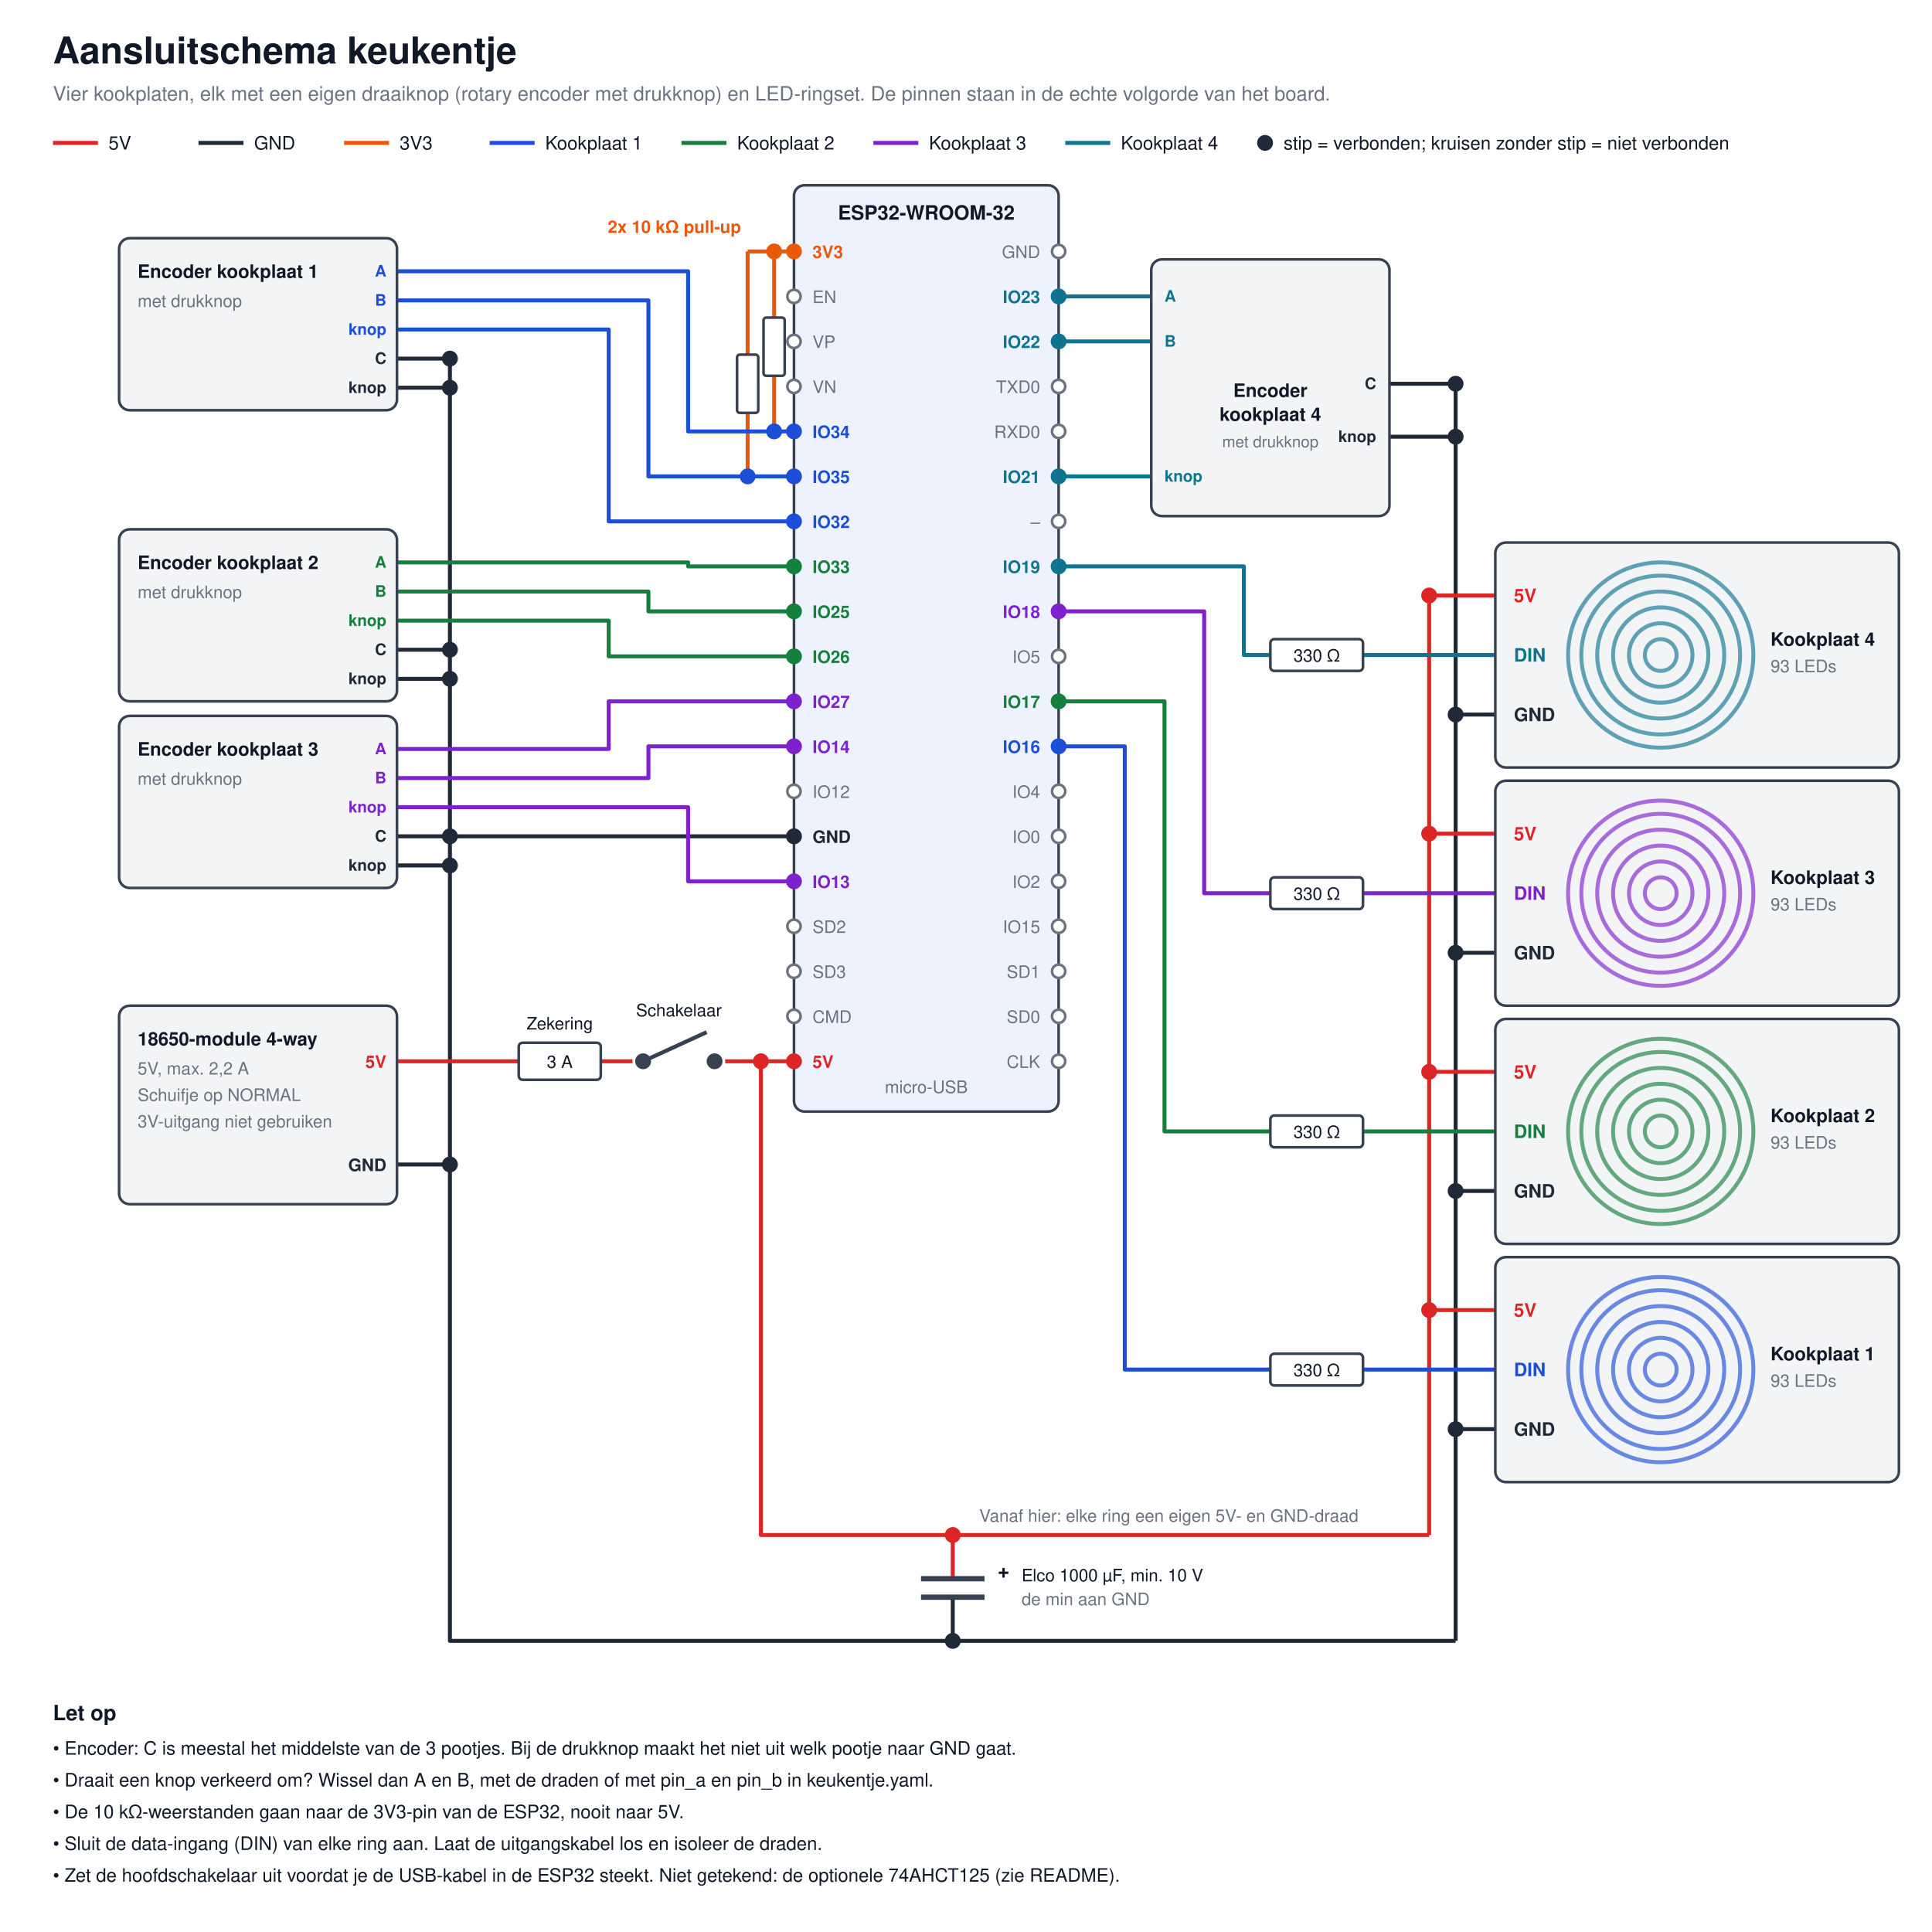
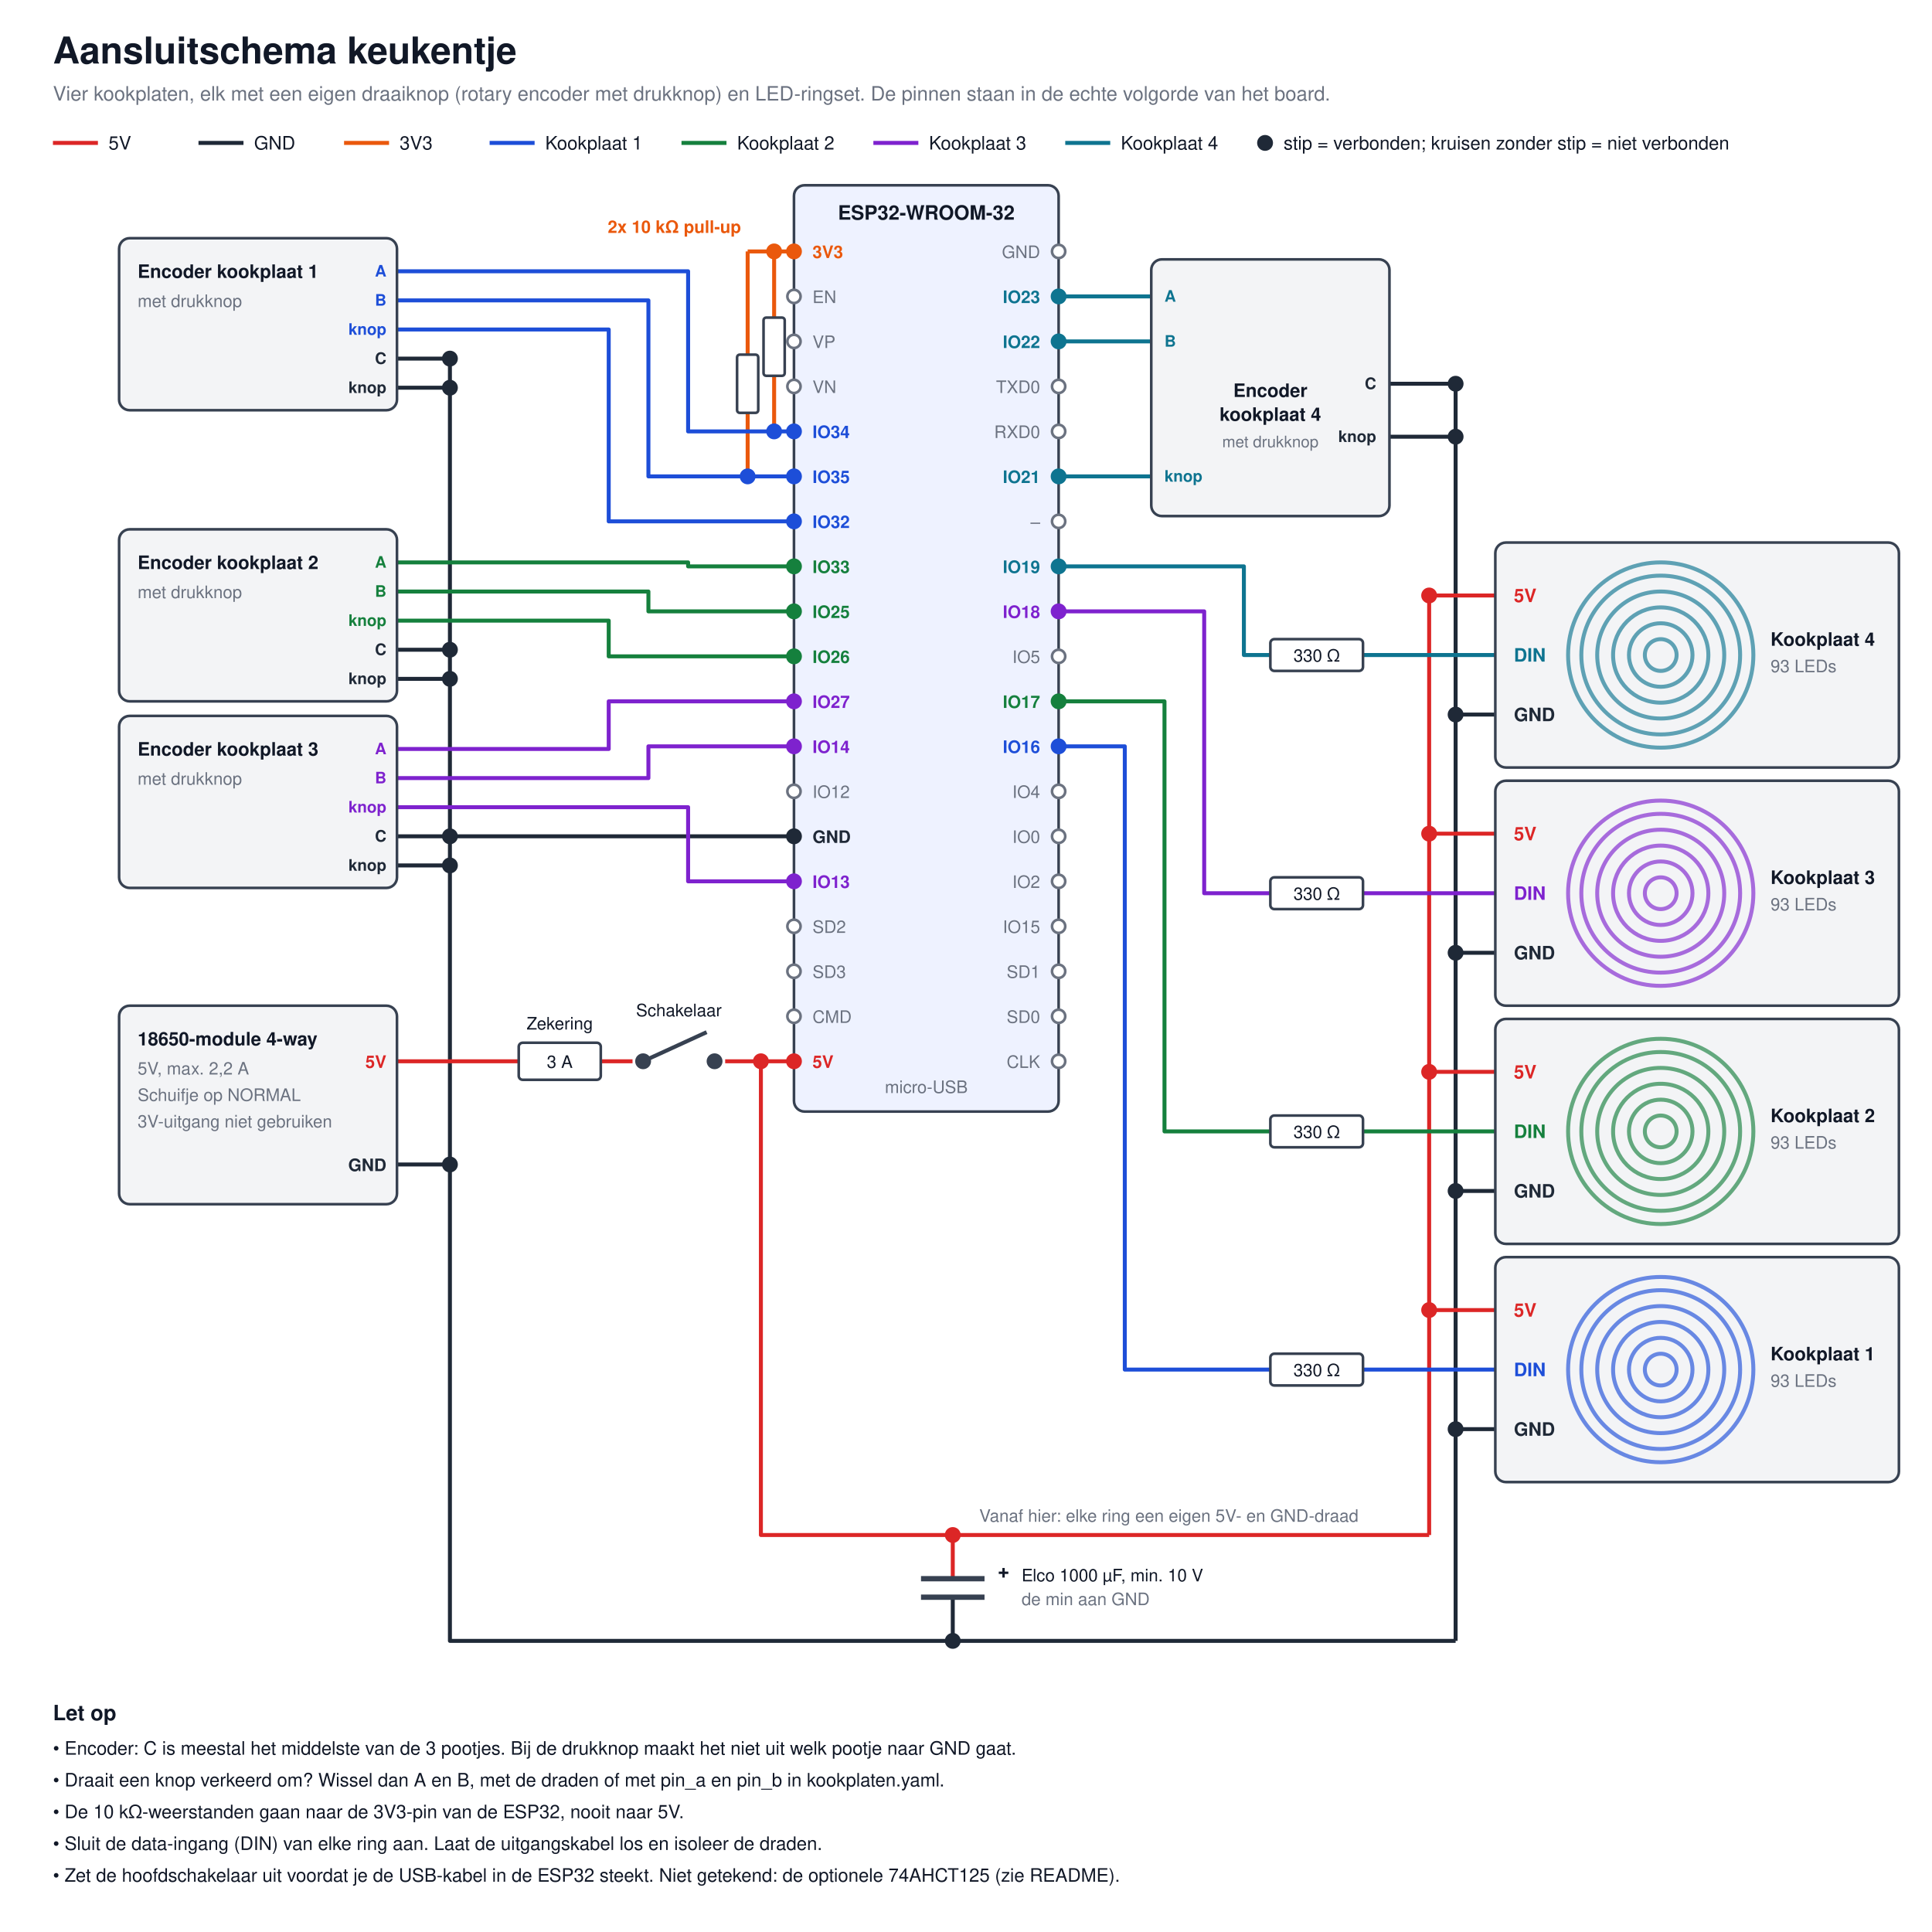
<svg xmlns="http://www.w3.org/2000/svg" viewBox="0 0 1460 1460" width="1460" height="1460" font-family="Helvetica, Arial, sans-serif">
  <rect width="1460" height="1460" fill="#ffffff" />
  <text x="40" y="48" font-size="28" text-anchor="start" fill="#111827" font-weight="bold">Aansluitschema keukentje</text>
  <text x="40" y="76" font-size="15" text-anchor="start" fill="#6b7280" font-weight="normal">Vier kookplaten, elk met een eigen draaiknop (rotary encoder met drukknop) en LED-ringset. De pinnen staan in de echte volgorde van het board.</text>
  <polyline points="40,108 74,108" fill="none" stroke="#dc2626" stroke-width="3" stroke-linejoin="round" />
  <text x="82" y="113" font-size="14" text-anchor="start" fill="#111827" font-weight="normal">5V</text>
  <polyline points="150,108 184,108" fill="none" stroke="#1f2937" stroke-width="3" stroke-linejoin="round" />
  <text x="192" y="113" font-size="14" text-anchor="start" fill="#111827" font-weight="normal">GND</text>
  <polyline points="260,108 294,108" fill="none" stroke="#ea580c" stroke-width="3" stroke-linejoin="round" />
  <text x="302" y="113" font-size="14" text-anchor="start" fill="#111827" font-weight="normal">3V3</text>
  <polyline points="370,108 404,108" fill="none" stroke="#1d4ed8" stroke-width="3" stroke-linejoin="round" />
  <text x="412" y="113" font-size="14" text-anchor="start" fill="#111827" font-weight="normal">Kookplaat 1</text>
  <polyline points="515,108 549,108" fill="none" stroke="#15803d" stroke-width="3" stroke-linejoin="round" />
  <text x="557" y="113" font-size="14" text-anchor="start" fill="#111827" font-weight="normal">Kookplaat 2</text>
  <polyline points="660,108 694,108" fill="none" stroke="#7e22ce" stroke-width="3" stroke-linejoin="round" />
  <text x="702" y="113" font-size="14" text-anchor="start" fill="#111827" font-weight="normal">Kookplaat 3</text>
  <polyline points="805,108 839,108" fill="none" stroke="#0e7490" stroke-width="3" stroke-linejoin="round" />
  <text x="847" y="113" font-size="14" text-anchor="start" fill="#111827" font-weight="normal">Kookplaat 4</text>
  <circle cx="956" cy="108" r="6" fill="#1f2937" />
  <text x="970" y="113" font-size="14" text-anchor="start" fill="#111827" font-weight="normal">stip = verbonden; kruisen zonder stip = niet verbonden</text>
  <polyline points="600,190 565,190" fill="none" stroke="#ea580c" stroke-width="3" stroke-linejoin="round" />
  <polyline points="585,190 585,326" fill="none" stroke="#ea580c" stroke-width="3" stroke-linejoin="round" />
  <polyline points="565,190 565,360" fill="none" stroke="#ea580c" stroke-width="3" stroke-linejoin="round" />
  <circle cx="585" cy="190" r="6" fill="#ea580c" />
  <circle cx="585" cy="326" r="6" fill="#1d4ed8" />
  <circle cx="565" cy="360" r="6" fill="#1d4ed8" />
  <polyline points="340,271 340,1240 1100,1240" fill="none" stroke="#1f2937" stroke-width="3" stroke-linejoin="round" />
  <polyline points="340,632 600,632" fill="none" stroke="#1f2937" stroke-width="3" stroke-linejoin="round" />
  <polyline points="300,205 520,205 520,326 600,326" fill="none" stroke="#1d4ed8" stroke-width="3" stroke-linejoin="round" />
  <polyline points="300,227 490,227 490,360 600,360" fill="none" stroke="#1d4ed8" stroke-width="3" stroke-linejoin="round" />
  <polyline points="300,249 460,249 460,394 600,394" fill="none" stroke="#1d4ed8" stroke-width="3" stroke-linejoin="round" />
  <polyline points="300,271 340,271" fill="none" stroke="#1f2937" stroke-width="3" stroke-linejoin="round" />
  <circle cx="340" cy="271" r="6" fill="#1f2937" />
  <polyline points="300,293 340,293" fill="none" stroke="#1f2937" stroke-width="3" stroke-linejoin="round" />
  <circle cx="340" cy="293" r="6" fill="#1f2937" />
  <polyline points="300,425 520,425 520,428 600,428" fill="none" stroke="#15803d" stroke-width="3" stroke-linejoin="round" />
  <polyline points="300,447 490,447 490,462 600,462" fill="none" stroke="#15803d" stroke-width="3" stroke-linejoin="round" />
  <polyline points="300,469 460,469 460,496 600,496" fill="none" stroke="#15803d" stroke-width="3" stroke-linejoin="round" />
  <polyline points="300,491 340,491" fill="none" stroke="#1f2937" stroke-width="3" stroke-linejoin="round" />
  <circle cx="340" cy="491" r="6" fill="#1f2937" />
  <polyline points="300,513 340,513" fill="none" stroke="#1f2937" stroke-width="3" stroke-linejoin="round" />
  <circle cx="340" cy="513" r="6" fill="#1f2937" />
  <polyline points="300,566 460,566 460,530 600,530" fill="none" stroke="#7e22ce" stroke-width="3" stroke-linejoin="round" />
  <polyline points="300,588 490,588 490,564 600,564" fill="none" stroke="#7e22ce" stroke-width="3" stroke-linejoin="round" />
  <polyline points="300,610 520,610 520,666 600,666" fill="none" stroke="#7e22ce" stroke-width="3" stroke-linejoin="round" />
  <polyline points="300,632 340,632" fill="none" stroke="#1f2937" stroke-width="3" stroke-linejoin="round" />
  <circle cx="340" cy="632" r="6" fill="#1f2937" />
  <polyline points="300,654 340,654" fill="none" stroke="#1f2937" stroke-width="3" stroke-linejoin="round" />
  <circle cx="340" cy="654" r="6" fill="#1f2937" />
  <rect x="577" y="240" width="16" height="44" rx="2" fill="#ffffff" stroke="#374151" stroke-width="2" />
  <rect x="557" y="268" width="16" height="44" rx="2" fill="#ffffff" stroke="#374151" stroke-width="2" />
  <text x="560" y="176" font-size="13" text-anchor="end" fill="#ea580c" font-weight="bold">2x 10 kΩ pull-up</text>
  <polyline points="300,802 600,802" fill="none" stroke="#dc2626" stroke-width="3" stroke-linejoin="round" />
  <polyline points="575,802 575,1160 1080,1160" fill="none" stroke="#dc2626" stroke-width="3" stroke-linejoin="round" />
  <circle cx="575" cy="802" r="6" fill="#dc2626" />
  <polyline points="300,880 340,880" fill="none" stroke="#1f2937" stroke-width="3" stroke-linejoin="round" />
  <circle cx="340" cy="880" r="6" fill="#1f2937" />
  <polyline points="800,224 870,224" fill="none" stroke="#0e7490" stroke-width="3" stroke-linejoin="round" />
  <polyline points="800,258 870,258" fill="none" stroke="#0e7490" stroke-width="3" stroke-linejoin="round" />
  <polyline points="800,360 870,360" fill="none" stroke="#0e7490" stroke-width="3" stroke-linejoin="round" />
  <polyline points="1050,290 1100,290" fill="none" stroke="#1f2937" stroke-width="3" stroke-linejoin="round" />
  <circle cx="1100" cy="290" r="6" fill="#1f2937" />
  <polyline points="1050,330 1100,330" fill="none" stroke="#1f2937" stroke-width="3" stroke-linejoin="round" />
  <circle cx="1100" cy="330" r="6" fill="#1f2937" />
  <polyline points="1080,1160 1080,450" fill="none" stroke="#dc2626" stroke-width="3" stroke-linejoin="round" />
  <polyline points="1100,1240 1100,290" fill="none" stroke="#1f2937" stroke-width="3" stroke-linejoin="round" />
  <polyline points="800,428 940,428 940,495 1130,495" fill="none" stroke="#0e7490" stroke-width="3" stroke-linejoin="round" />
  <polyline points="1080,450 1130,450" fill="none" stroke="#dc2626" stroke-width="3" stroke-linejoin="round" />
  <circle cx="1080" cy="450" r="6" fill="#dc2626" />
  <polyline points="1100,540 1130,540" fill="none" stroke="#1f2937" stroke-width="3" stroke-linejoin="round" />
  <circle cx="1100" cy="540" r="6" fill="#1f2937" />
  <rect x="960" y="483" width="70" height="24" rx="3" fill="#ffffff" stroke="#374151" stroke-width="2" />
  <text x="995" y="500" font-size="13" text-anchor="middle" fill="#111827" font-weight="normal">330 Ω</text>
  <polyline points="800,462 910,462 910,675 1130,675" fill="none" stroke="#7e22ce" stroke-width="3" stroke-linejoin="round" />
  <polyline points="1080,630 1130,630" fill="none" stroke="#dc2626" stroke-width="3" stroke-linejoin="round" />
  <circle cx="1080" cy="630" r="6" fill="#dc2626" />
  <polyline points="1100,720 1130,720" fill="none" stroke="#1f2937" stroke-width="3" stroke-linejoin="round" />
  <circle cx="1100" cy="720" r="6" fill="#1f2937" />
  <rect x="960" y="663" width="70" height="24" rx="3" fill="#ffffff" stroke="#374151" stroke-width="2" />
  <text x="995" y="680" font-size="13" text-anchor="middle" fill="#111827" font-weight="normal">330 Ω</text>
  <polyline points="800,530 880,530 880,855 1130,855" fill="none" stroke="#15803d" stroke-width="3" stroke-linejoin="round" />
  <polyline points="1080,810 1130,810" fill="none" stroke="#dc2626" stroke-width="3" stroke-linejoin="round" />
  <circle cx="1080" cy="810" r="6" fill="#dc2626" />
  <polyline points="1100,900 1130,900" fill="none" stroke="#1f2937" stroke-width="3" stroke-linejoin="round" />
  <circle cx="1100" cy="900" r="6" fill="#1f2937" />
  <rect x="960" y="843" width="70" height="24" rx="3" fill="#ffffff" stroke="#374151" stroke-width="2" />
  <text x="995" y="860" font-size="13" text-anchor="middle" fill="#111827" font-weight="normal">330 Ω</text>
  <polyline points="800,564 850,564 850,1035 1130,1035" fill="none" stroke="#1d4ed8" stroke-width="3" stroke-linejoin="round" />
  <polyline points="1080,990 1130,990" fill="none" stroke="#dc2626" stroke-width="3" stroke-linejoin="round" />
  <circle cx="1080" cy="990" r="6" fill="#dc2626" />
  <polyline points="1100,1080 1130,1080" fill="none" stroke="#1f2937" stroke-width="3" stroke-linejoin="round" />
  <circle cx="1100" cy="1080" r="6" fill="#1f2937" />
  <rect x="960" y="1023" width="70" height="24" rx="3" fill="#ffffff" stroke="#374151" stroke-width="2" />
  <text x="995" y="1040" font-size="13" text-anchor="middle" fill="#111827" font-weight="normal">330 Ω</text>
  <rect x="600" y="140" width="200" height="700" rx="8" fill="#eef2ff" stroke="#374151" stroke-width="2" />
  <text x="700.0" y="166" font-size="15" text-anchor="middle" fill="#111827" font-weight="bold">ESP32-WROOM-32</text>
  <text x="700.0" y="826" font-size="13" text-anchor="middle" fill="#6b7280" font-weight="normal">micro-USB</text>
  <circle cx="600" cy="190" r="5" fill="#ea580c" stroke="#ea580c" stroke-width="2" />
  <text x="614" y="195" font-size="13" text-anchor="start" fill="#ea580c" font-weight="bold">3V3</text>
  <circle cx="600" cy="224" r="5" fill="#ffffff" stroke="#6b7280" stroke-width="2" />
  <text x="614" y="229" font-size="13" text-anchor="start" fill="#6b7280" font-weight="normal">EN</text>
  <circle cx="600" cy="258" r="5" fill="#ffffff" stroke="#6b7280" stroke-width="2" />
  <text x="614" y="263" font-size="13" text-anchor="start" fill="#6b7280" font-weight="normal">VP</text>
  <circle cx="600" cy="292" r="5" fill="#ffffff" stroke="#6b7280" stroke-width="2" />
  <text x="614" y="297" font-size="13" text-anchor="start" fill="#6b7280" font-weight="normal">VN</text>
  <circle cx="600" cy="326" r="5" fill="#1d4ed8" stroke="#1d4ed8" stroke-width="2" />
  <text x="614" y="331" font-size="13" text-anchor="start" fill="#1d4ed8" font-weight="bold">IO34</text>
  <circle cx="600" cy="360" r="5" fill="#1d4ed8" stroke="#1d4ed8" stroke-width="2" />
  <text x="614" y="365" font-size="13" text-anchor="start" fill="#1d4ed8" font-weight="bold">IO35</text>
  <circle cx="600" cy="394" r="5" fill="#1d4ed8" stroke="#1d4ed8" stroke-width="2" />
  <text x="614" y="399" font-size="13" text-anchor="start" fill="#1d4ed8" font-weight="bold">IO32</text>
  <circle cx="600" cy="428" r="5" fill="#15803d" stroke="#15803d" stroke-width="2" />
  <text x="614" y="433" font-size="13" text-anchor="start" fill="#15803d" font-weight="bold">IO33</text>
  <circle cx="600" cy="462" r="5" fill="#15803d" stroke="#15803d" stroke-width="2" />
  <text x="614" y="467" font-size="13" text-anchor="start" fill="#15803d" font-weight="bold">IO25</text>
  <circle cx="600" cy="496" r="5" fill="#15803d" stroke="#15803d" stroke-width="2" />
  <text x="614" y="501" font-size="13" text-anchor="start" fill="#15803d" font-weight="bold">IO26</text>
  <circle cx="600" cy="530" r="5" fill="#7e22ce" stroke="#7e22ce" stroke-width="2" />
  <text x="614" y="535" font-size="13" text-anchor="start" fill="#7e22ce" font-weight="bold">IO27</text>
  <circle cx="600" cy="564" r="5" fill="#7e22ce" stroke="#7e22ce" stroke-width="2" />
  <text x="614" y="569" font-size="13" text-anchor="start" fill="#7e22ce" font-weight="bold">IO14</text>
  <circle cx="600" cy="598" r="5" fill="#ffffff" stroke="#6b7280" stroke-width="2" />
  <text x="614" y="603" font-size="13" text-anchor="start" fill="#6b7280" font-weight="normal">IO12</text>
  <circle cx="600" cy="632" r="5" fill="#1f2937" stroke="#1f2937" stroke-width="2" />
  <text x="614" y="637" font-size="13" text-anchor="start" fill="#1f2937" font-weight="bold">GND</text>
  <circle cx="600" cy="666" r="5" fill="#7e22ce" stroke="#7e22ce" stroke-width="2" />
  <text x="614" y="671" font-size="13" text-anchor="start" fill="#7e22ce" font-weight="bold">IO13</text>
  <circle cx="600" cy="700" r="5" fill="#ffffff" stroke="#6b7280" stroke-width="2" />
  <text x="614" y="705" font-size="13" text-anchor="start" fill="#6b7280" font-weight="normal">SD2</text>
  <circle cx="600" cy="734" r="5" fill="#ffffff" stroke="#6b7280" stroke-width="2" />
  <text x="614" y="739" font-size="13" text-anchor="start" fill="#6b7280" font-weight="normal">SD3</text>
  <circle cx="600" cy="768" r="5" fill="#ffffff" stroke="#6b7280" stroke-width="2" />
  <text x="614" y="773" font-size="13" text-anchor="start" fill="#6b7280" font-weight="normal">CMD</text>
  <circle cx="600" cy="802" r="5" fill="#dc2626" stroke="#dc2626" stroke-width="2" />
  <text x="614" y="807" font-size="13" text-anchor="start" fill="#dc2626" font-weight="bold">5V</text>
  <circle cx="800" cy="190" r="5" fill="#ffffff" stroke="#6b7280" stroke-width="2" />
  <text x="786" y="195" font-size="13" text-anchor="end" fill="#6b7280" font-weight="normal">GND</text>
  <circle cx="800" cy="224" r="5" fill="#0e7490" stroke="#0e7490" stroke-width="2" />
  <text x="786" y="229" font-size="13" text-anchor="end" fill="#0e7490" font-weight="bold">IO23</text>
  <circle cx="800" cy="258" r="5" fill="#0e7490" stroke="#0e7490" stroke-width="2" />
  <text x="786" y="263" font-size="13" text-anchor="end" fill="#0e7490" font-weight="bold">IO22</text>
  <circle cx="800" cy="292" r="5" fill="#ffffff" stroke="#6b7280" stroke-width="2" />
  <text x="786" y="297" font-size="13" text-anchor="end" fill="#6b7280" font-weight="normal">TXD0</text>
  <circle cx="800" cy="326" r="5" fill="#ffffff" stroke="#6b7280" stroke-width="2" />
  <text x="786" y="331" font-size="13" text-anchor="end" fill="#6b7280" font-weight="normal">RXD0</text>
  <circle cx="800" cy="360" r="5" fill="#0e7490" stroke="#0e7490" stroke-width="2" />
  <text x="786" y="365" font-size="13" text-anchor="end" fill="#0e7490" font-weight="bold">IO21</text>
  <circle cx="800" cy="394" r="5" fill="#ffffff" stroke="#6b7280" stroke-width="2" />
  <text x="786" y="399" font-size="13" text-anchor="end" fill="#6b7280" font-weight="normal">–</text>
  <circle cx="800" cy="428" r="5" fill="#0e7490" stroke="#0e7490" stroke-width="2" />
  <text x="786" y="433" font-size="13" text-anchor="end" fill="#0e7490" font-weight="bold">IO19</text>
  <circle cx="800" cy="462" r="5" fill="#7e22ce" stroke="#7e22ce" stroke-width="2" />
  <text x="786" y="467" font-size="13" text-anchor="end" fill="#7e22ce" font-weight="bold">IO18</text>
  <circle cx="800" cy="496" r="5" fill="#ffffff" stroke="#6b7280" stroke-width="2" />
  <text x="786" y="501" font-size="13" text-anchor="end" fill="#6b7280" font-weight="normal">IO5</text>
  <circle cx="800" cy="530" r="5" fill="#15803d" stroke="#15803d" stroke-width="2" />
  <text x="786" y="535" font-size="13" text-anchor="end" fill="#15803d" font-weight="bold">IO17</text>
  <circle cx="800" cy="564" r="5" fill="#1d4ed8" stroke="#1d4ed8" stroke-width="2" />
  <text x="786" y="569" font-size="13" text-anchor="end" fill="#1d4ed8" font-weight="bold">IO16</text>
  <circle cx="800" cy="598" r="5" fill="#ffffff" stroke="#6b7280" stroke-width="2" />
  <text x="786" y="603" font-size="13" text-anchor="end" fill="#6b7280" font-weight="normal">IO4</text>
  <circle cx="800" cy="632" r="5" fill="#ffffff" stroke="#6b7280" stroke-width="2" />
  <text x="786" y="637" font-size="13" text-anchor="end" fill="#6b7280" font-weight="normal">IO0</text>
  <circle cx="800" cy="666" r="5" fill="#ffffff" stroke="#6b7280" stroke-width="2" />
  <text x="786" y="671" font-size="13" text-anchor="end" fill="#6b7280" font-weight="normal">IO2</text>
  <circle cx="800" cy="700" r="5" fill="#ffffff" stroke="#6b7280" stroke-width="2" />
  <text x="786" y="705" font-size="13" text-anchor="end" fill="#6b7280" font-weight="normal">IO15</text>
  <circle cx="800" cy="734" r="5" fill="#ffffff" stroke="#6b7280" stroke-width="2" />
  <text x="786" y="739" font-size="13" text-anchor="end" fill="#6b7280" font-weight="normal">SD1</text>
  <circle cx="800" cy="768" r="5" fill="#ffffff" stroke="#6b7280" stroke-width="2" />
  <text x="786" y="773" font-size="13" text-anchor="end" fill="#6b7280" font-weight="normal">SD0</text>
  <circle cx="800" cy="802" r="5" fill="#ffffff" stroke="#6b7280" stroke-width="2" />
  <text x="786" y="807" font-size="13" text-anchor="end" fill="#6b7280" font-weight="normal">CLK</text>
  <rect x="90" y="180" width="210" height="130" rx="8" fill="#f3f4f6" stroke="#374151" stroke-width="2" />
  <text x="104" y="210" font-size="14" text-anchor="start" fill="#111827" font-weight="bold">Encoder kookplaat 1</text>
  <text x="104" y="232" font-size="13" text-anchor="start" fill="#6b7280" font-weight="normal">met drukknop</text>
  <text x="292" y="209" font-size="12" text-anchor="end" fill="#1d4ed8" font-weight="bold">A</text>
  <text x="292" y="231" font-size="12" text-anchor="end" fill="#1d4ed8" font-weight="bold">B</text>
  <text x="292" y="253" font-size="12" text-anchor="end" fill="#1d4ed8" font-weight="bold">knop</text>
  <text x="292" y="275" font-size="12" text-anchor="end" fill="#1f2937" font-weight="bold">C</text>
  <text x="292" y="297" font-size="12" text-anchor="end" fill="#1f2937" font-weight="bold">knop</text>
  <rect x="90" y="400" width="210" height="130" rx="8" fill="#f3f4f6" stroke="#374151" stroke-width="2" />
  <text x="104" y="430" font-size="14" text-anchor="start" fill="#111827" font-weight="bold">Encoder kookplaat 2</text>
  <text x="104" y="452" font-size="13" text-anchor="start" fill="#6b7280" font-weight="normal">met drukknop</text>
  <text x="292" y="429" font-size="12" text-anchor="end" fill="#15803d" font-weight="bold">A</text>
  <text x="292" y="451" font-size="12" text-anchor="end" fill="#15803d" font-weight="bold">B</text>
  <text x="292" y="473" font-size="12" text-anchor="end" fill="#15803d" font-weight="bold">knop</text>
  <text x="292" y="495" font-size="12" text-anchor="end" fill="#1f2937" font-weight="bold">C</text>
  <text x="292" y="517" font-size="12" text-anchor="end" fill="#1f2937" font-weight="bold">knop</text>
  <rect x="90" y="541" width="210" height="130" rx="8" fill="#f3f4f6" stroke="#374151" stroke-width="2" />
  <text x="104" y="571" font-size="14" text-anchor="start" fill="#111827" font-weight="bold">Encoder kookplaat 3</text>
  <text x="104" y="593" font-size="13" text-anchor="start" fill="#6b7280" font-weight="normal">met drukknop</text>
  <text x="292" y="570" font-size="12" text-anchor="end" fill="#7e22ce" font-weight="bold">A</text>
  <text x="292" y="592" font-size="12" text-anchor="end" fill="#7e22ce" font-weight="bold">B</text>
  <text x="292" y="614" font-size="12" text-anchor="end" fill="#7e22ce" font-weight="bold">knop</text>
  <text x="292" y="636" font-size="12" text-anchor="end" fill="#1f2937" font-weight="bold">C</text>
  <text x="292" y="658" font-size="12" text-anchor="end" fill="#1f2937" font-weight="bold">knop</text>
  <rect x="870" y="196" width="180" height="194" rx="8" fill="#f3f4f6" stroke="#374151" stroke-width="2" />
  <text x="880" y="228" font-size="12" text-anchor="start" fill="#0e7490" font-weight="bold">A</text>
  <text x="880" y="262" font-size="12" text-anchor="start" fill="#0e7490" font-weight="bold">B</text>
  <text x="880" y="364" font-size="12" text-anchor="start" fill="#0e7490" font-weight="bold">knop</text>
  <text x="1040" y="294" font-size="12" text-anchor="end" fill="#1f2937" font-weight="bold">C</text>
  <text x="1040" y="334" font-size="12" text-anchor="end" fill="#1f2937" font-weight="bold">knop</text>
  <text x="960.0" y="300" font-size="14" text-anchor="middle" fill="#111827" font-weight="bold">Encoder</text>
  <text x="960.0" y="318" font-size="14" text-anchor="middle" fill="#111827" font-weight="bold">kookplaat 4</text>
  <text x="960.0" y="338" font-size="12" text-anchor="middle" fill="#6b7280" font-weight="normal">met drukknop</text>
  <rect x="1130" y="410" width="305" height="170" rx="8" fill="#f3f4f6" stroke="#374151" stroke-width="2" />
  <text x="1144" y="455" font-size="14" text-anchor="start" fill="#dc2626" font-weight="bold">5V</text>
  <text x="1144" y="500" font-size="14" text-anchor="start" fill="#0e7490" font-weight="bold">DIN</text>
  <text x="1144" y="545" font-size="14" text-anchor="start" fill="#1f2937" font-weight="bold">GND</text>
  <circle cx="1255" cy="495" r="12" fill="none" stroke="#0e7490" stroke-width="3" opacity="0.65" />
  <circle cx="1255" cy="495" r="24" fill="none" stroke="#0e7490" stroke-width="3" opacity="0.65" />
  <circle cx="1255" cy="495" r="36" fill="none" stroke="#0e7490" stroke-width="3" opacity="0.65" />
  <circle cx="1255" cy="495" r="48" fill="none" stroke="#0e7490" stroke-width="3" opacity="0.65" />
  <circle cx="1255" cy="495" r="60" fill="none" stroke="#0e7490" stroke-width="3" opacity="0.65" />
  <circle cx="1255" cy="495" r="70" fill="none" stroke="#0e7490" stroke-width="3" opacity="0.65" />
  <text x="1338" y="488" font-size="14" text-anchor="start" fill="#111827" font-weight="bold">Kookplaat 4</text>
  <text x="1338" y="508" font-size="13" text-anchor="start" fill="#6b7280" font-weight="normal">93 LEDs</text>
  <rect x="1130" y="590" width="305" height="170" rx="8" fill="#f3f4f6" stroke="#374151" stroke-width="2" />
  <text x="1144" y="635" font-size="14" text-anchor="start" fill="#dc2626" font-weight="bold">5V</text>
  <text x="1144" y="680" font-size="14" text-anchor="start" fill="#7e22ce" font-weight="bold">DIN</text>
  <text x="1144" y="725" font-size="14" text-anchor="start" fill="#1f2937" font-weight="bold">GND</text>
  <circle cx="1255" cy="675" r="12" fill="none" stroke="#7e22ce" stroke-width="3" opacity="0.65" />
  <circle cx="1255" cy="675" r="24" fill="none" stroke="#7e22ce" stroke-width="3" opacity="0.65" />
  <circle cx="1255" cy="675" r="36" fill="none" stroke="#7e22ce" stroke-width="3" opacity="0.65" />
  <circle cx="1255" cy="675" r="48" fill="none" stroke="#7e22ce" stroke-width="3" opacity="0.65" />
  <circle cx="1255" cy="675" r="60" fill="none" stroke="#7e22ce" stroke-width="3" opacity="0.65" />
  <circle cx="1255" cy="675" r="70" fill="none" stroke="#7e22ce" stroke-width="3" opacity="0.65" />
  <text x="1338" y="668" font-size="14" text-anchor="start" fill="#111827" font-weight="bold">Kookplaat 3</text>
  <text x="1338" y="688" font-size="13" text-anchor="start" fill="#6b7280" font-weight="normal">93 LEDs</text>
  <rect x="1130" y="770" width="305" height="170" rx="8" fill="#f3f4f6" stroke="#374151" stroke-width="2" />
  <text x="1144" y="815" font-size="14" text-anchor="start" fill="#dc2626" font-weight="bold">5V</text>
  <text x="1144" y="860" font-size="14" text-anchor="start" fill="#15803d" font-weight="bold">DIN</text>
  <text x="1144" y="905" font-size="14" text-anchor="start" fill="#1f2937" font-weight="bold">GND</text>
  <circle cx="1255" cy="855" r="12" fill="none" stroke="#15803d" stroke-width="3" opacity="0.65" />
  <circle cx="1255" cy="855" r="24" fill="none" stroke="#15803d" stroke-width="3" opacity="0.65" />
  <circle cx="1255" cy="855" r="36" fill="none" stroke="#15803d" stroke-width="3" opacity="0.65" />
  <circle cx="1255" cy="855" r="48" fill="none" stroke="#15803d" stroke-width="3" opacity="0.65" />
  <circle cx="1255" cy="855" r="60" fill="none" stroke="#15803d" stroke-width="3" opacity="0.65" />
  <circle cx="1255" cy="855" r="70" fill="none" stroke="#15803d" stroke-width="3" opacity="0.65" />
  <text x="1338" y="848" font-size="14" text-anchor="start" fill="#111827" font-weight="bold">Kookplaat 2</text>
  <text x="1338" y="868" font-size="13" text-anchor="start" fill="#6b7280" font-weight="normal">93 LEDs</text>
  <rect x="1130" y="950" width="305" height="170" rx="8" fill="#f3f4f6" stroke="#374151" stroke-width="2" />
  <text x="1144" y="995" font-size="14" text-anchor="start" fill="#dc2626" font-weight="bold">5V</text>
  <text x="1144" y="1040" font-size="14" text-anchor="start" fill="#1d4ed8" font-weight="bold">DIN</text>
  <text x="1144" y="1085" font-size="14" text-anchor="start" fill="#1f2937" font-weight="bold">GND</text>
  <circle cx="1255" cy="1035" r="12" fill="none" stroke="#1d4ed8" stroke-width="3" opacity="0.65" />
  <circle cx="1255" cy="1035" r="24" fill="none" stroke="#1d4ed8" stroke-width="3" opacity="0.65" />
  <circle cx="1255" cy="1035" r="36" fill="none" stroke="#1d4ed8" stroke-width="3" opacity="0.65" />
  <circle cx="1255" cy="1035" r="48" fill="none" stroke="#1d4ed8" stroke-width="3" opacity="0.65" />
  <circle cx="1255" cy="1035" r="60" fill="none" stroke="#1d4ed8" stroke-width="3" opacity="0.65" />
  <circle cx="1255" cy="1035" r="70" fill="none" stroke="#1d4ed8" stroke-width="3" opacity="0.65" />
  <text x="1338" y="1028" font-size="14" text-anchor="start" fill="#111827" font-weight="bold">Kookplaat 1</text>
  <text x="1338" y="1048" font-size="13" text-anchor="start" fill="#6b7280" font-weight="normal">93 LEDs</text>
  <rect x="90" y="760" width="210" height="150" rx="8" fill="#f3f4f6" stroke="#374151" stroke-width="2" />
  <text x="104" y="790" font-size="14" text-anchor="start" fill="#111827" font-weight="bold">18650-module 4-way</text>
  <text x="104" y="812" font-size="13" text-anchor="start" fill="#6b7280" font-weight="normal">5V, max. 2,2 A</text>
  <text x="104" y="832" font-size="13" text-anchor="start" fill="#6b7280" font-weight="normal">Schuifje op NORMAL</text>
  <text x="104" y="852" font-size="13" text-anchor="start" fill="#6b7280" font-weight="normal">3V-uitgang niet gebruiken</text>
  <text x="292" y="807" font-size="13" text-anchor="end" fill="#dc2626" font-weight="bold">5V</text>
  <text x="292" y="885" font-size="13" text-anchor="end" fill="#1f2937" font-weight="bold">GND</text>
  <rect x="392" y="788" width="62" height="28" rx="3" fill="#ffffff" stroke="#374151" stroke-width="2" />
  <text x="423" y="807" font-size="13" text-anchor="middle" fill="#111827" font-weight="normal">3 A</text>
  <text x="423" y="778" font-size="13" text-anchor="middle" fill="#111827" font-weight="normal">Zekering</text>
  <rect x="478" y="792" width="70" height="20" fill="#ffffff" />
  <circle cx="486" cy="802" r="6" fill="#374151" />
  <circle cx="540" cy="802" r="6" fill="#374151" />
  <polyline points="486,802 534,780" fill="none" stroke="#374151" stroke-width="3" stroke-linejoin="round" />
  <text x="513" y="768" font-size="13" text-anchor="middle" fill="#111827" font-weight="normal">Schakelaar</text>
  <polyline points="720,1160 720,1193" fill="none" stroke="#dc2626" stroke-width="3" stroke-linejoin="round" />
  <polyline points="720,1207 720,1240" fill="none" stroke="#1f2937" stroke-width="3" stroke-linejoin="round" />
  <polyline points="696,1193 744,1193" fill="none" stroke="#374151" stroke-width="4" stroke-linejoin="round" />
  <polyline points="696,1207 744,1207" fill="none" stroke="#374151" stroke-width="4" stroke-linejoin="round" />
  <circle cx="720" cy="1160" r="6" fill="#dc2626" />
  <circle cx="720" cy="1240" r="6" fill="#1f2937" />
  <text x="754" y="1192" font-size="15" text-anchor="start" fill="#111827" font-weight="bold">+</text>
  <text x="772" y="1195" font-size="13" text-anchor="start" fill="#111827" font-weight="normal">Elco 1000 µF, min. 10 V</text>
  <text x="772" y="1213" font-size="13" text-anchor="start" fill="#6b7280" font-weight="normal">de min aan GND</text>
  <text x="740" y="1150" font-size="13" text-anchor="start" fill="#6b7280" font-weight="normal">Vanaf hier: elke ring een eigen 5V- en GND-draad</text>
  <text x="40" y="1300" font-size="16" text-anchor="start" fill="#111827" font-weight="bold">Let op</text>
  <text x="40" y="1326" font-size="14" text-anchor="start" fill="#111827" font-weight="normal">• Encoder: C is meestal het middelste van de 3 pootjes. Bij de drukknop maakt het niet uit welk pootje naar GND gaat.</text>
-   <text x="40" y="1350" font-size="14" text-anchor="start" fill="#111827" font-weight="normal">• Draait een knop verkeerd om? Wissel dan A en B, met de draden of met pin_a en pin_b in keukentje.yaml.</text>
+   <text x="40" y="1350" font-size="14" text-anchor="start" fill="#111827" font-weight="normal">• Draait een knop verkeerd om? Wissel dan A en B, met de draden of met pin_a en pin_b in kookplaten.yaml.</text>
  <text x="40" y="1374" font-size="14" text-anchor="start" fill="#111827" font-weight="normal">• De 10 kΩ-weerstanden gaan naar de 3V3-pin van de ESP32, nooit naar 5V.</text>
  <text x="40" y="1398" font-size="14" text-anchor="start" fill="#111827" font-weight="normal">• Sluit de data-ingang (DIN) van elke ring aan. Laat de uitgangskabel los en isoleer de draden.</text>
  <text x="40" y="1422" font-size="14" text-anchor="start" fill="#111827" font-weight="normal">• Zet de hoofdschakelaar uit voordat je de USB-kabel in de ESP32 steekt. Niet getekend: de optionele 74AHCT125 (zie README).</text>
</svg>
